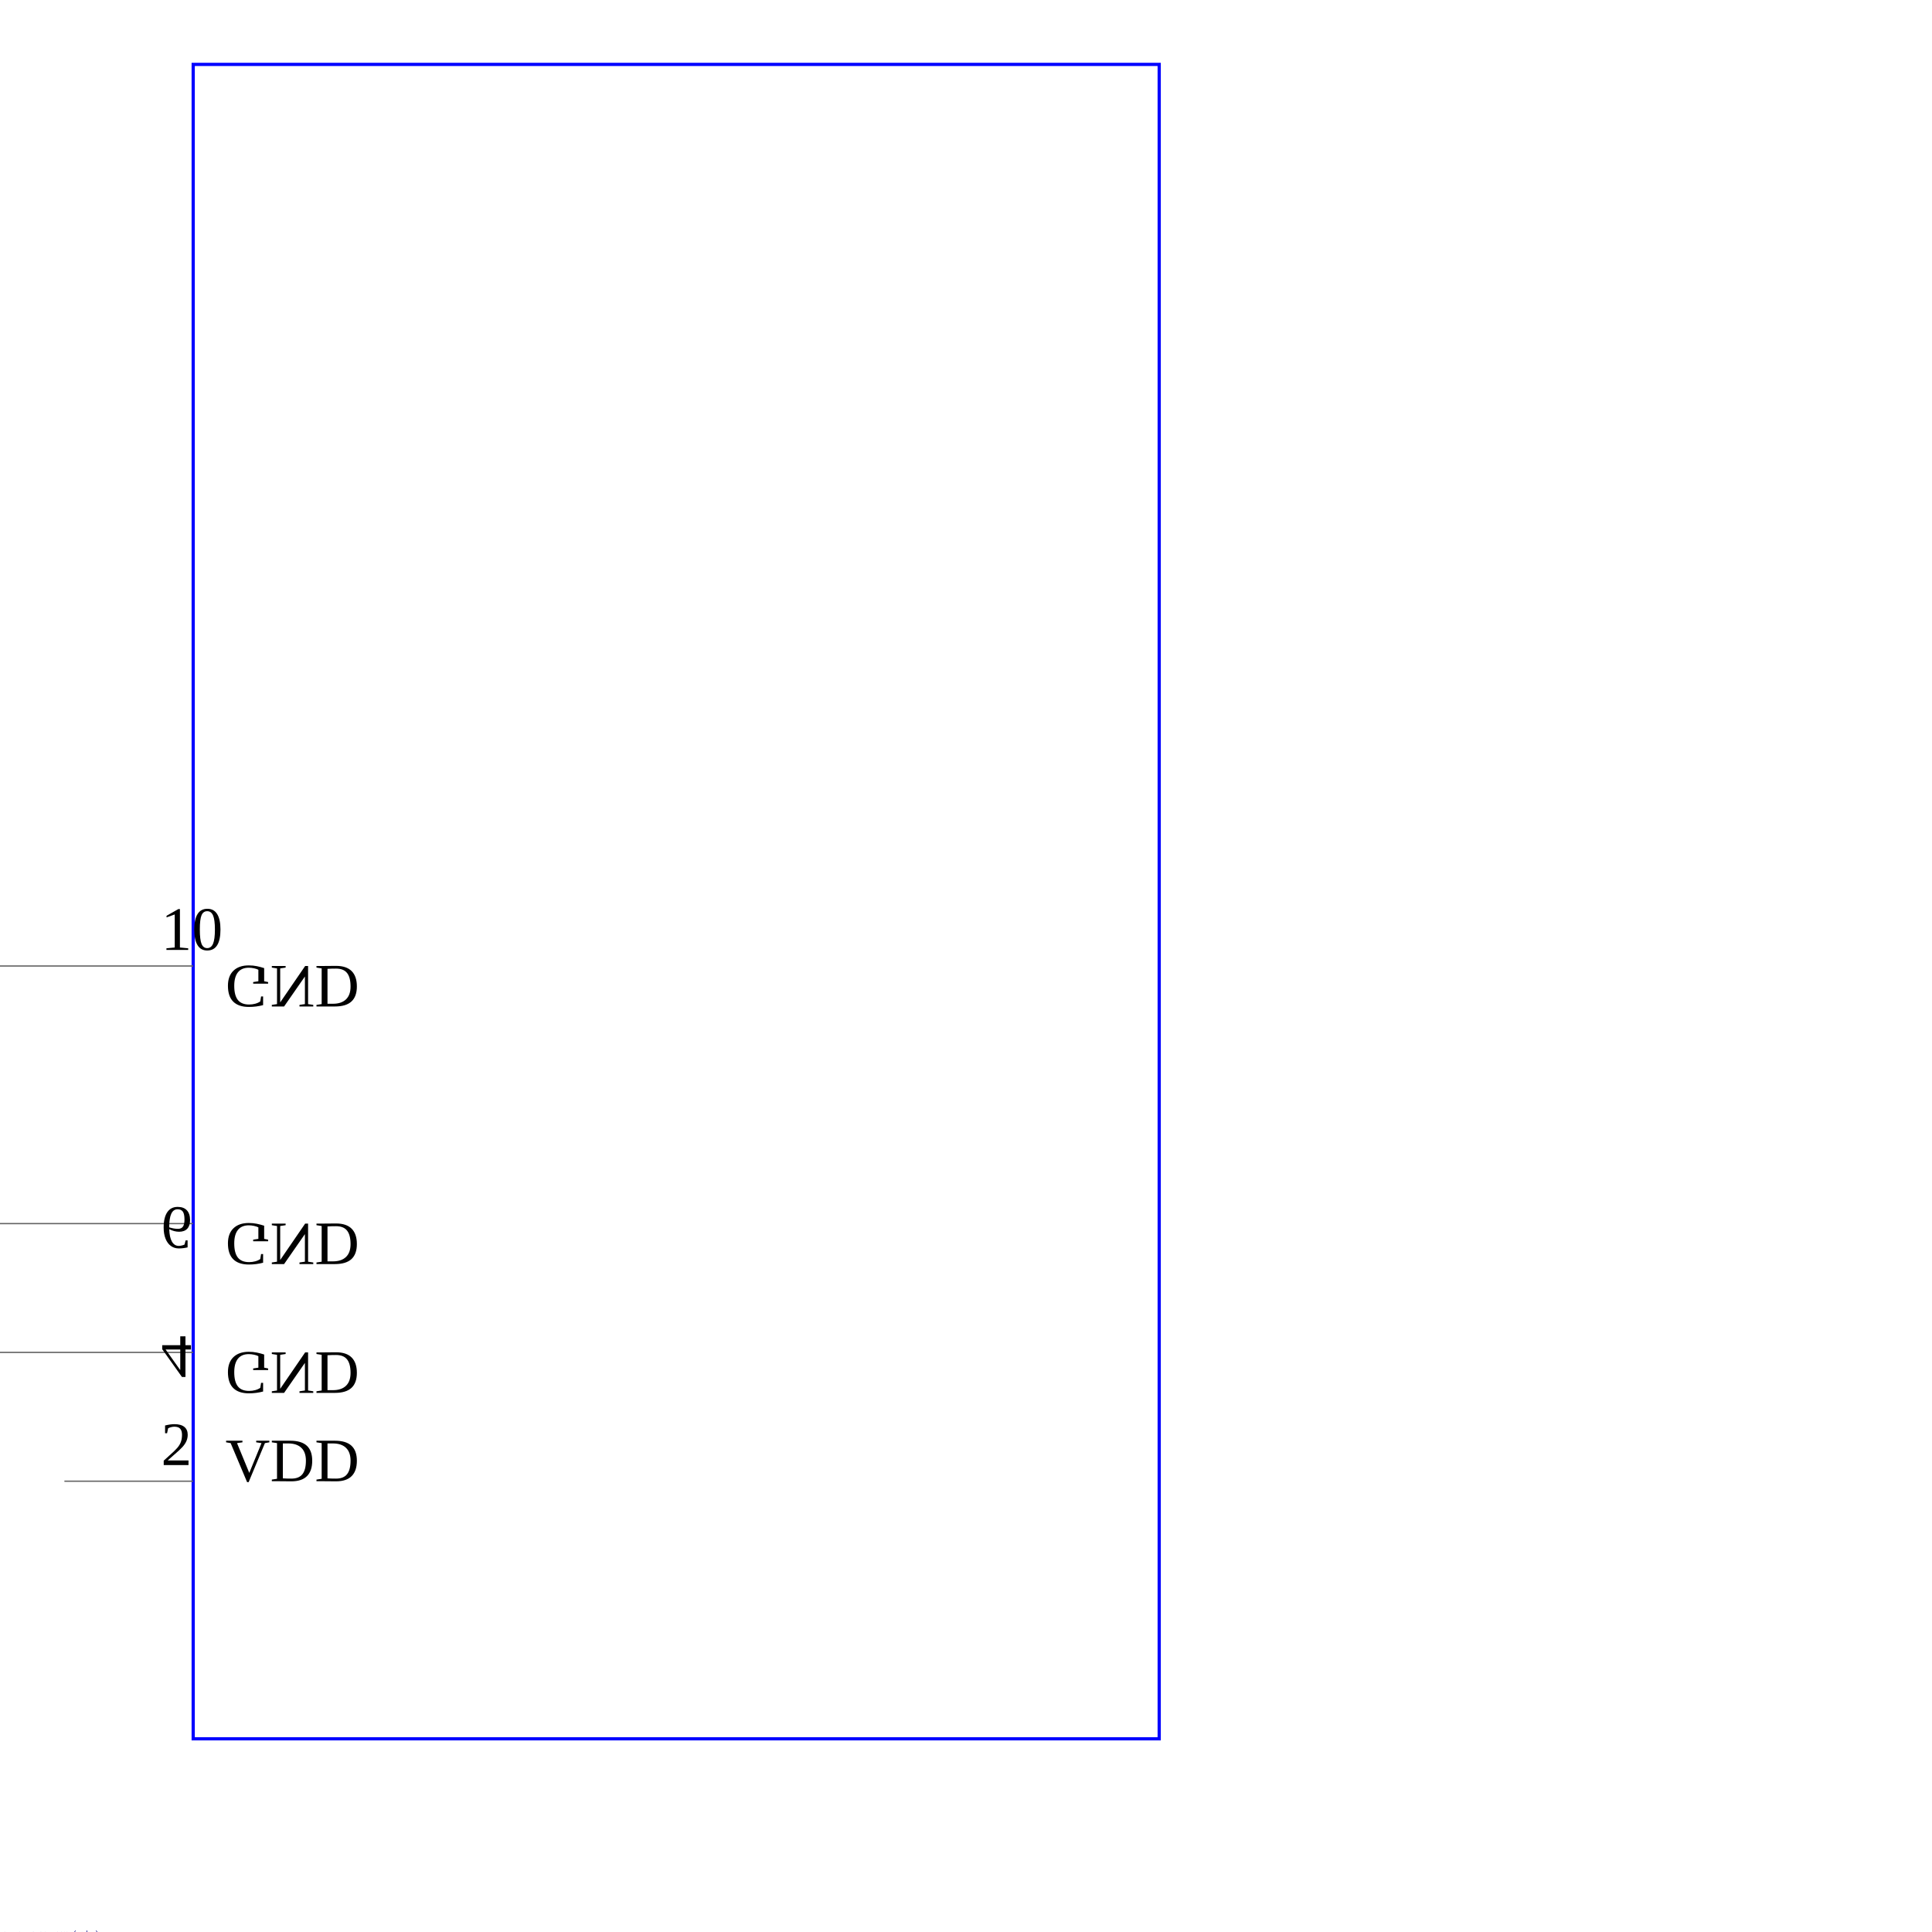
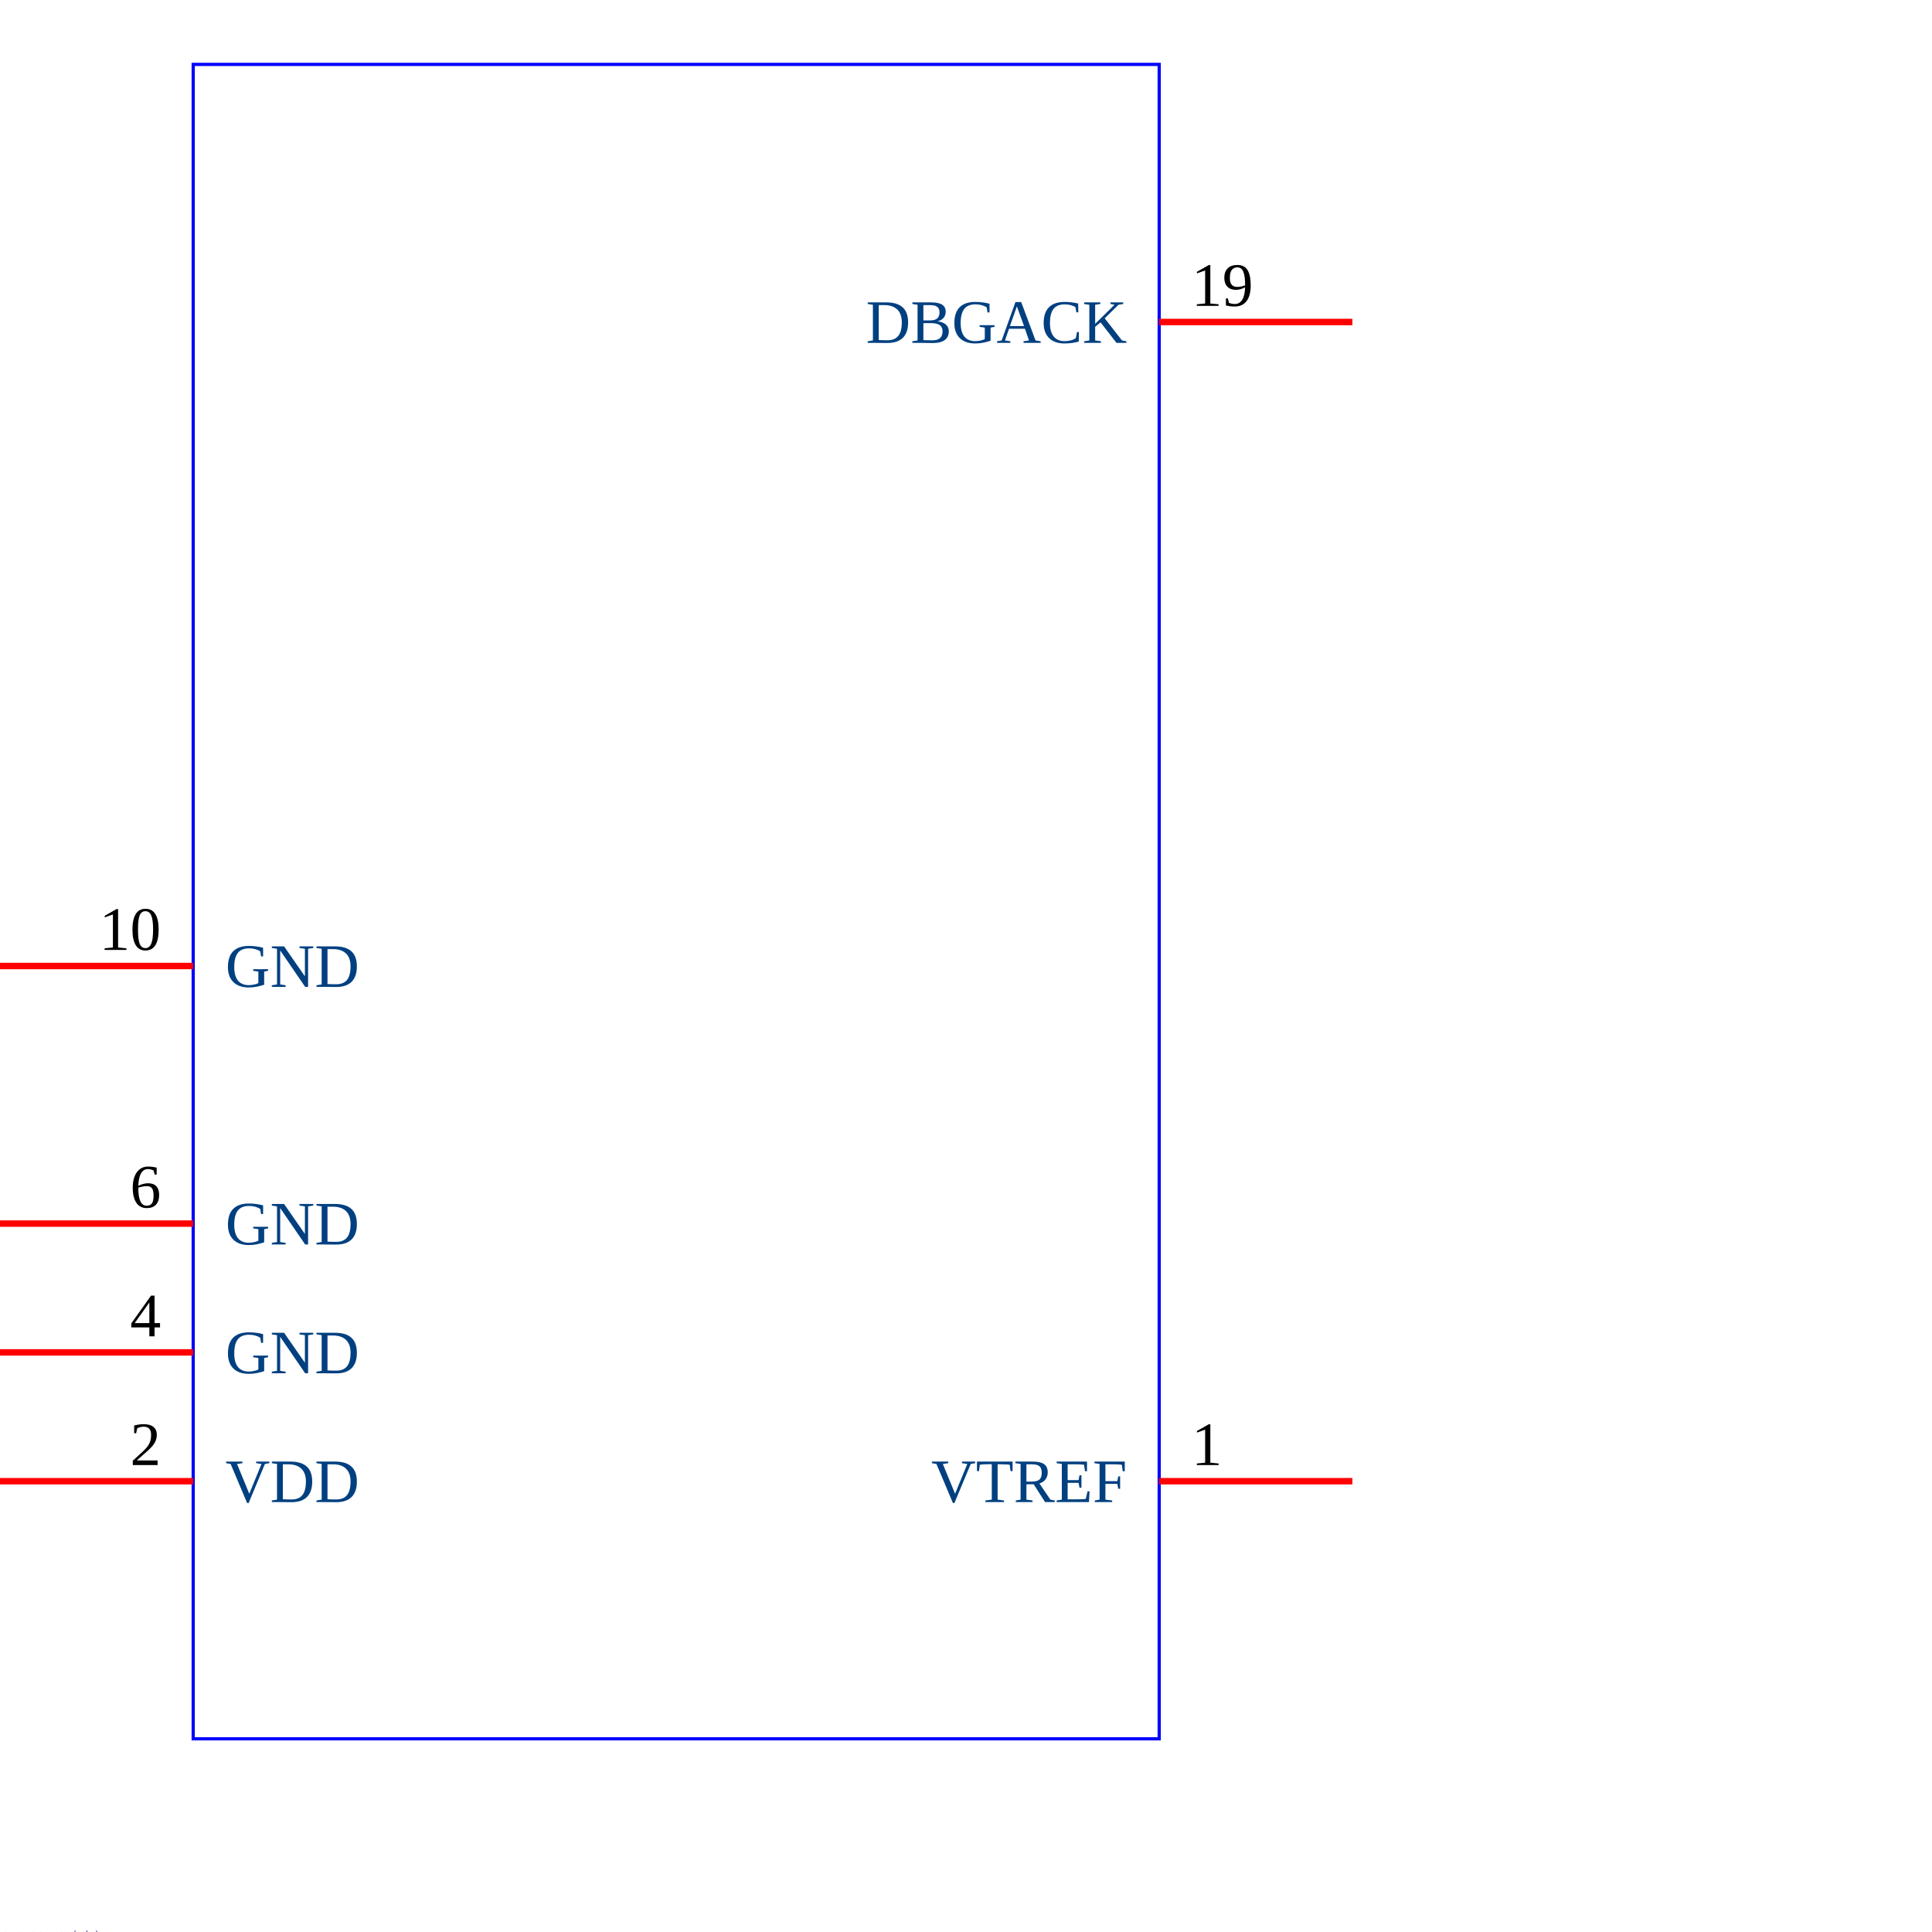
<svg xmlns="http://www.w3.org/2000/svg" id="svg2" height="30em" width="30em" viewBox="0 0 3000 3000" version="1.1">
  <g class="symbol" transform="translate(0, 3000) scale(1, -1)">
    <text id="refdes" style="text-anchor:start;text-align:start;" font-weight="normal" xml:space="preserve" font-size="11.25px" font-style="normal" y="0" x="0" font-family="Arial" fill="#000080">IC11</text>
    <text id="description" style="text-anchor:start;text-align:start;" font-weight="normal" xml:space="preserve" font-size="11.25px" font-style="normal" y="0" x="0" font-family="Arial" fill="#000080">ARM JTAG Connector (20 pin)</text>
    <rect id="partoutline" x="300" y="300" width="1500" height="2600" fill="none" stroke-width="5px" stroke="#00f" />
    <g class="pin">
-       <line x1="300" y1="700" x2="100" y2="700" style="stroke:rgb(99,99,99);stroke-width:2" />
-       <text class="pinnumber" x="250" y="-725" visibility="visible" font-size="8em" transform="scale(1,-1)">2</text>
+       <line x1="300" y1="700" x2="0" y2="700" stroke-width="10" stroke="#f00" />
+       <text class="pinnumber" x="250" y="-725" text-anchor="end" visibility="visible" font-size="8em" transform="scale(1,-1)">2</text>
      <text class="pinseq" x="300" y="700" visibility="hidden" font-size="8em">2</text>
-       <text class="pinlabel" x="350" y="-700" visibility="visible" font-size="8em" transform="scale(1,-1)">VDD</text>
+       <text class="pinlabel" x="350" y="-700" text-anchor="start" style="dominant-baseline: central;" visibility="visible" font-size="8em" transform="scale(1,-1)" fill="#004080">VDD</text>
      <text class="pintype" x="300" y="700" visibility="hidden" font-size="8em">pwr</text>
    </g>
    <g class="pin">
-       <line x1="300" y1="900" x2="0" y2="900" style="stroke:rgb(99,99,99);stroke-width:2" />
-       <text class="pinnumber" x="250" y="925" visibility="visible" font-size="8em">4</text>
+       <line x1="300" y1="900" x2="0" y2="900" stroke-width="10" stroke="#f00" />
+       <text class="pinnumber" x="250" y="-925" text-anchor="end" visibility="visible" font-size="8em" transform="scale(1,-1)">4</text>
      <text class="pinseq" x="300" y="900" visibility="hidden" font-size="8em">4</text>
-       <text class="pinlabel" x="350" y="900" visibility="visible" font-size="8em">GND</text>
+       <text class="pinlabel" x="350" y="-900" text-anchor="start" style="dominant-baseline: central;" visibility="visible" font-size="8em" transform="scale(1,-1)" fill="#004080">GND</text>
      <text class="pintype" x="300" y="900" visibility="hidden" font-size="8em">pwr</text>
    </g>
    <g class="pin">
-       <line x1="300" y1="1100" x2="0" y2="1100" style="stroke:rgb(99,99,99);stroke-width:2" />
-       <text class="pinnumber" x="250" y="1125" visibility="visible" font-size="8em">6</text>
+       <line x1="300" y1="1100" x2="0" y2="1100" stroke-width="10" stroke="#f00" />
+       <text class="pinnumber" x="250" y="-1125" text-anchor="end" visibility="visible" font-size="8em" transform="scale(1,-1)">6</text>
      <text class="pinseq" x="300" y="1100" visibility="hidden" font-size="8em">6</text>
-       <text class="pinlabel" x="350" y="1100" visibility="visible" font-size="8em">GND</text>
+       <text class="pinlabel" x="350" y="-1100" text-anchor="start" style="dominant-baseline: central;" visibility="visible" font-size="8em" transform="scale(1,-1)" fill="#004080">GND</text>
      <text class="pintype" x="300" y="1100" visibility="hidden" font-size="8em">pwr</text>
    </g>
    <g class="pin">
-       <line x1="300" y1="1500" x2="0" y2="1500" style="stroke:rgb(99,99,99);stroke-width:2" />
-       <text class="pinnumber" x="250" y="-1525" visibility="visible" font-size="8em" transform="scale(1,-1)">10</text>
+       <line x1="300" y1="1500" x2="0" y2="1500" stroke-width="10" stroke="#f00" />
+       <text class="pinnumber" x="250" y="-1525" text-anchor="end" visibility="visible" font-size="8em" transform="scale(1,-1)">10</text>
      <text class="pinseq" x="300" y="1500" visibility="hidden" font-size="8em">10</text>
-       <text class="pinlabel" x="350" y="1500" visibility="visible" font-size="8em">GND</text>
+       <text class="pinlabel" x="350" y="-1500" text-anchor="start" style="dominant-baseline: central;" visibility="visible" font-size="8em" transform="scale(1,-1)" fill="#004080">GND</text>
      <text class="pintype" x="300" y="1500" visibility="hidden" font-size="8em">pwr</text>
+     </g>
+     <g class="pin">
+       <line x1="1800" y1="700" x2="2100" y2="700" stroke-width="10" stroke="#f00" />
+       <text class="pinnumber" x="1850" y="-725" visibility="visible" font-size="8em" transform="scale(1,-1)">1</text>
+       <text class="pinseq" x="1800" y="700" visibility="hidden" font-size="8em">1</text>
+       <text class="pinlabel" x="1750" y="-700" text-anchor="end" style="dominant-baseline: central;" visibility="visible" font-size="8em" transform="scale(1,-1)" fill="#004080">VTREF</text>
+       <text class="pintype" x="1800" y="700" visibility="hidden" font-size="8em">io</text>
+     </g>
+     <g class="pin">
+       <line x1="1800" y1="2500" x2="2100" y2="2500" stroke-width="10" stroke="#f00" />
+       <text class="pinnumber" x="1850" y="-2525" visibility="visible" font-size="8em" transform="scale(1,-1)">19</text>
+       <text class="pinseq" x="1800" y="2500" visibility="hidden" font-size="8em">19</text>
+       <text class="pinlabel" x="1750" y="-2500" text-anchor="end" style="dominant-baseline: central;" visibility="visible" font-size="8em" transform="scale(1,-1)" fill="#004080">DBGACK</text>
+       <text class="pintype" x="1800" y="2500" visibility="hidden" font-size="8em">io</text>
    </g>
  </g>
</svg>
